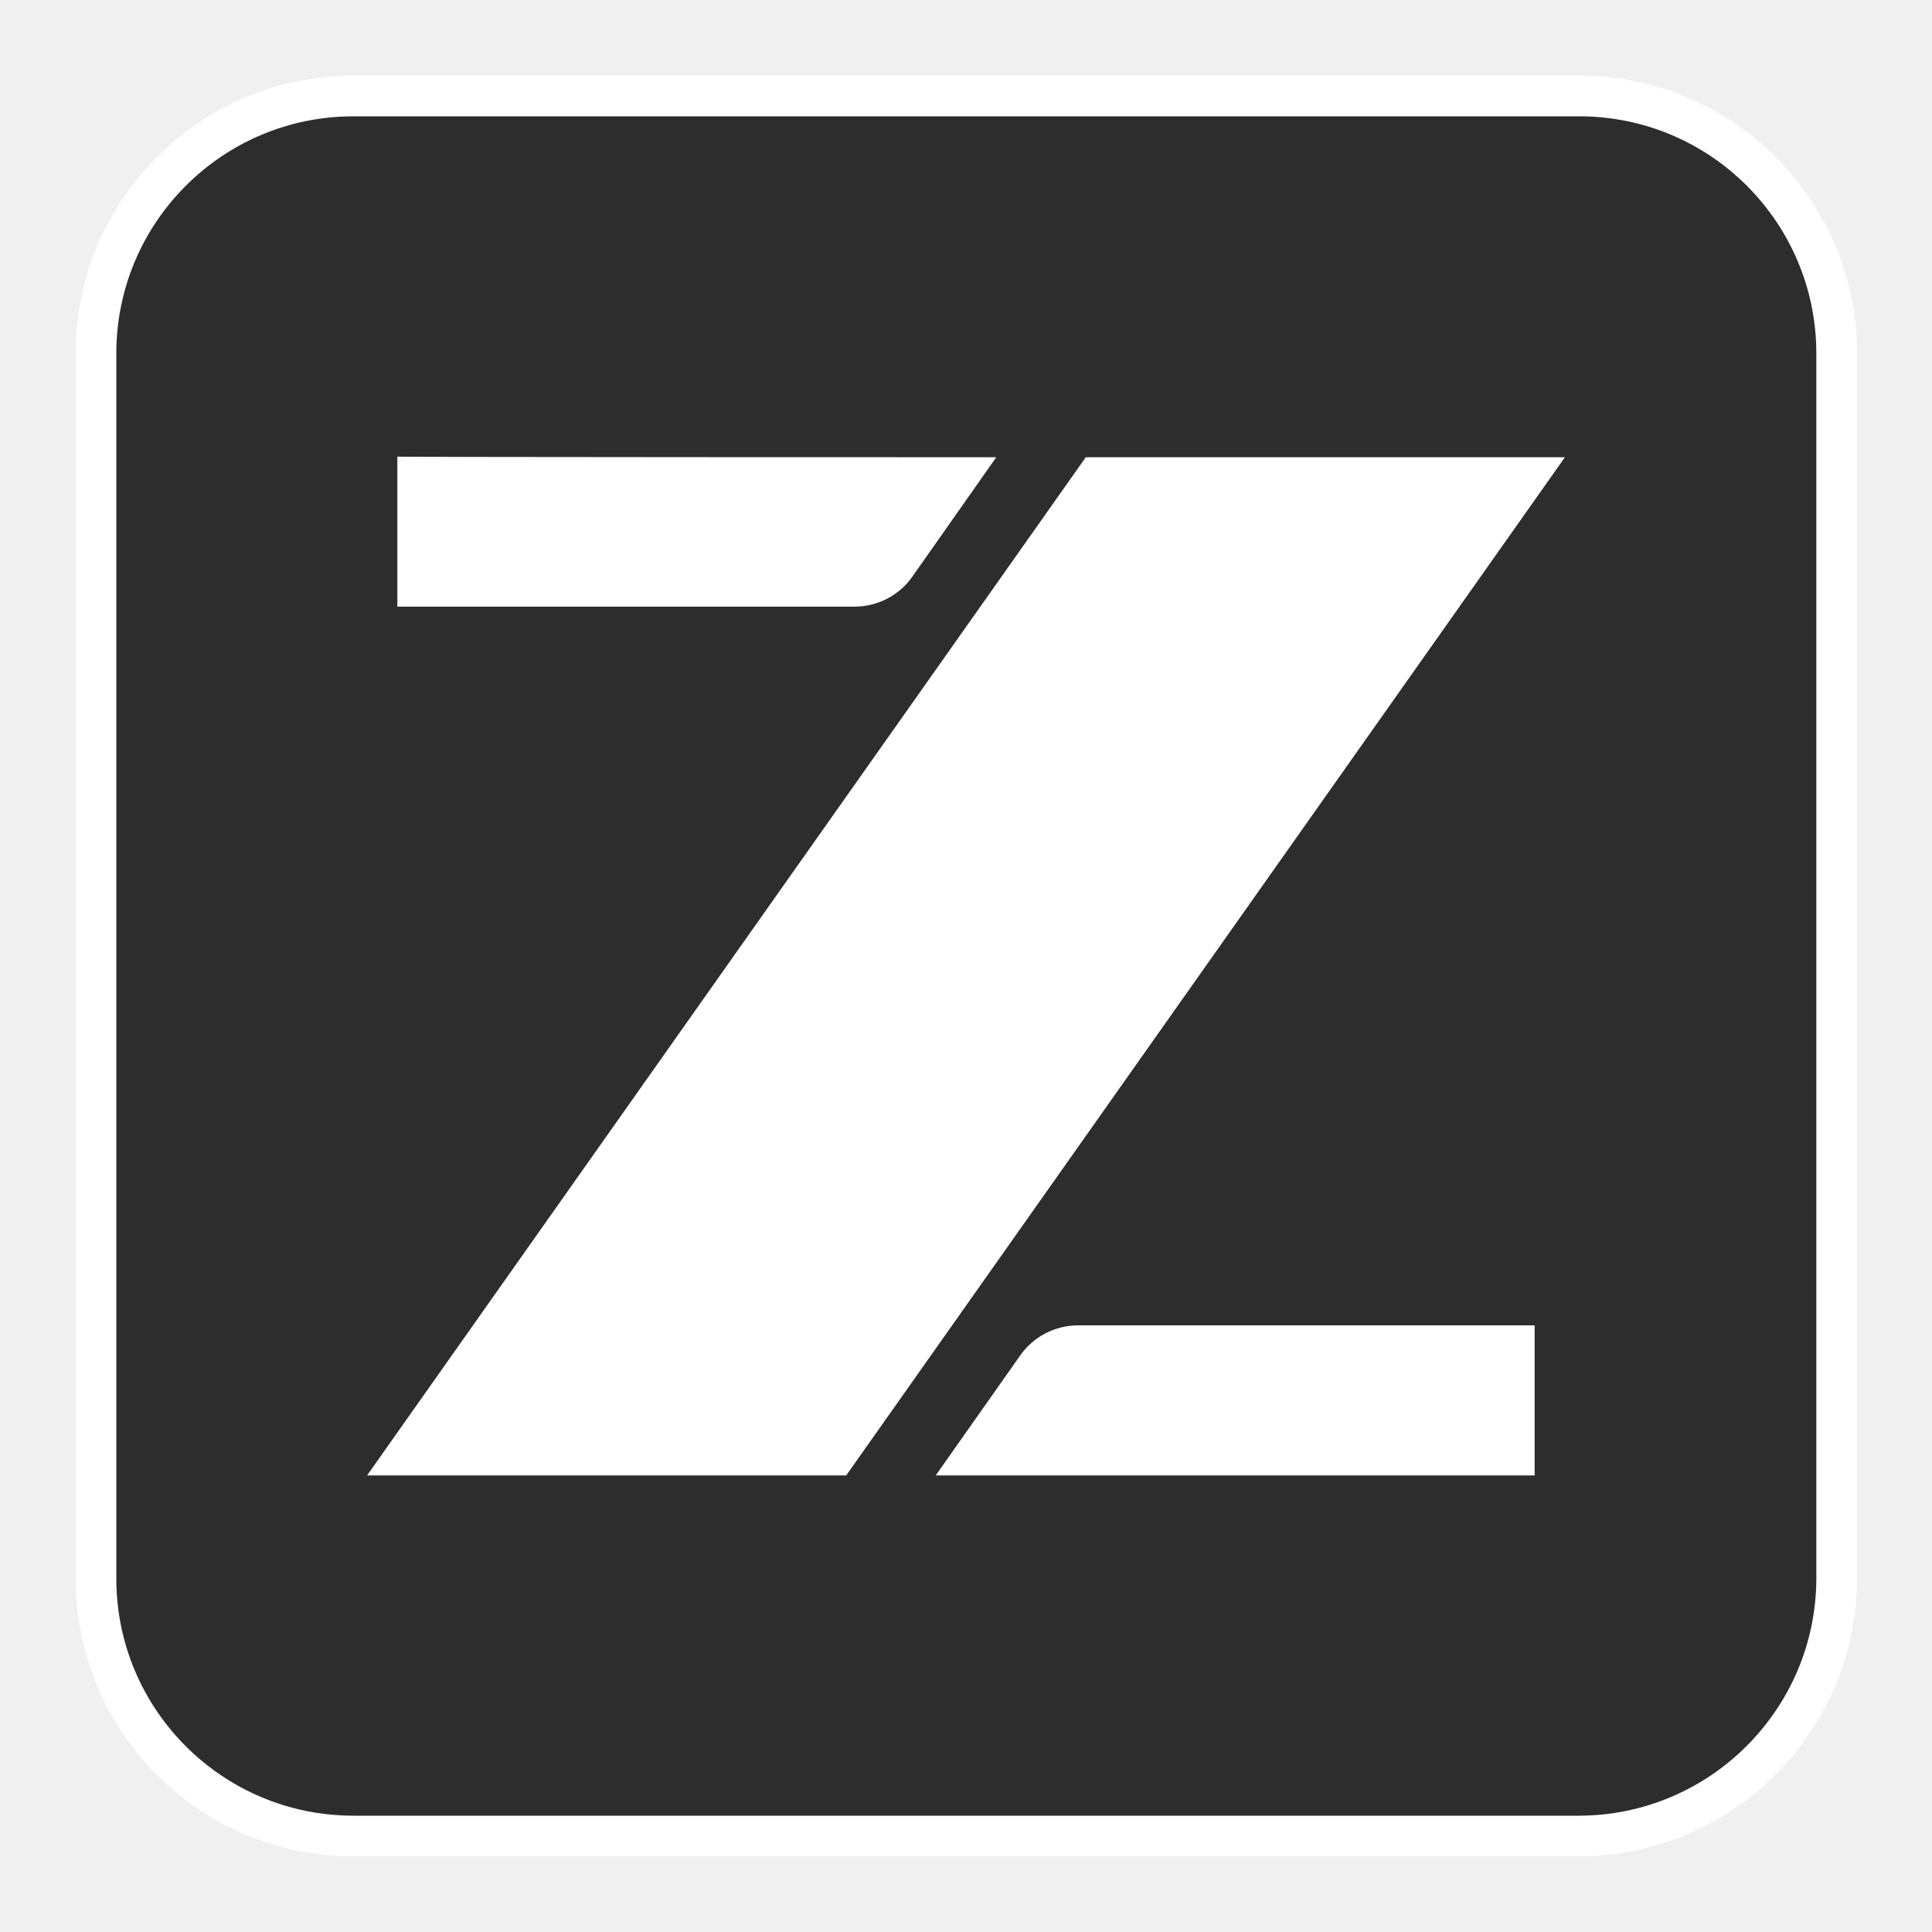
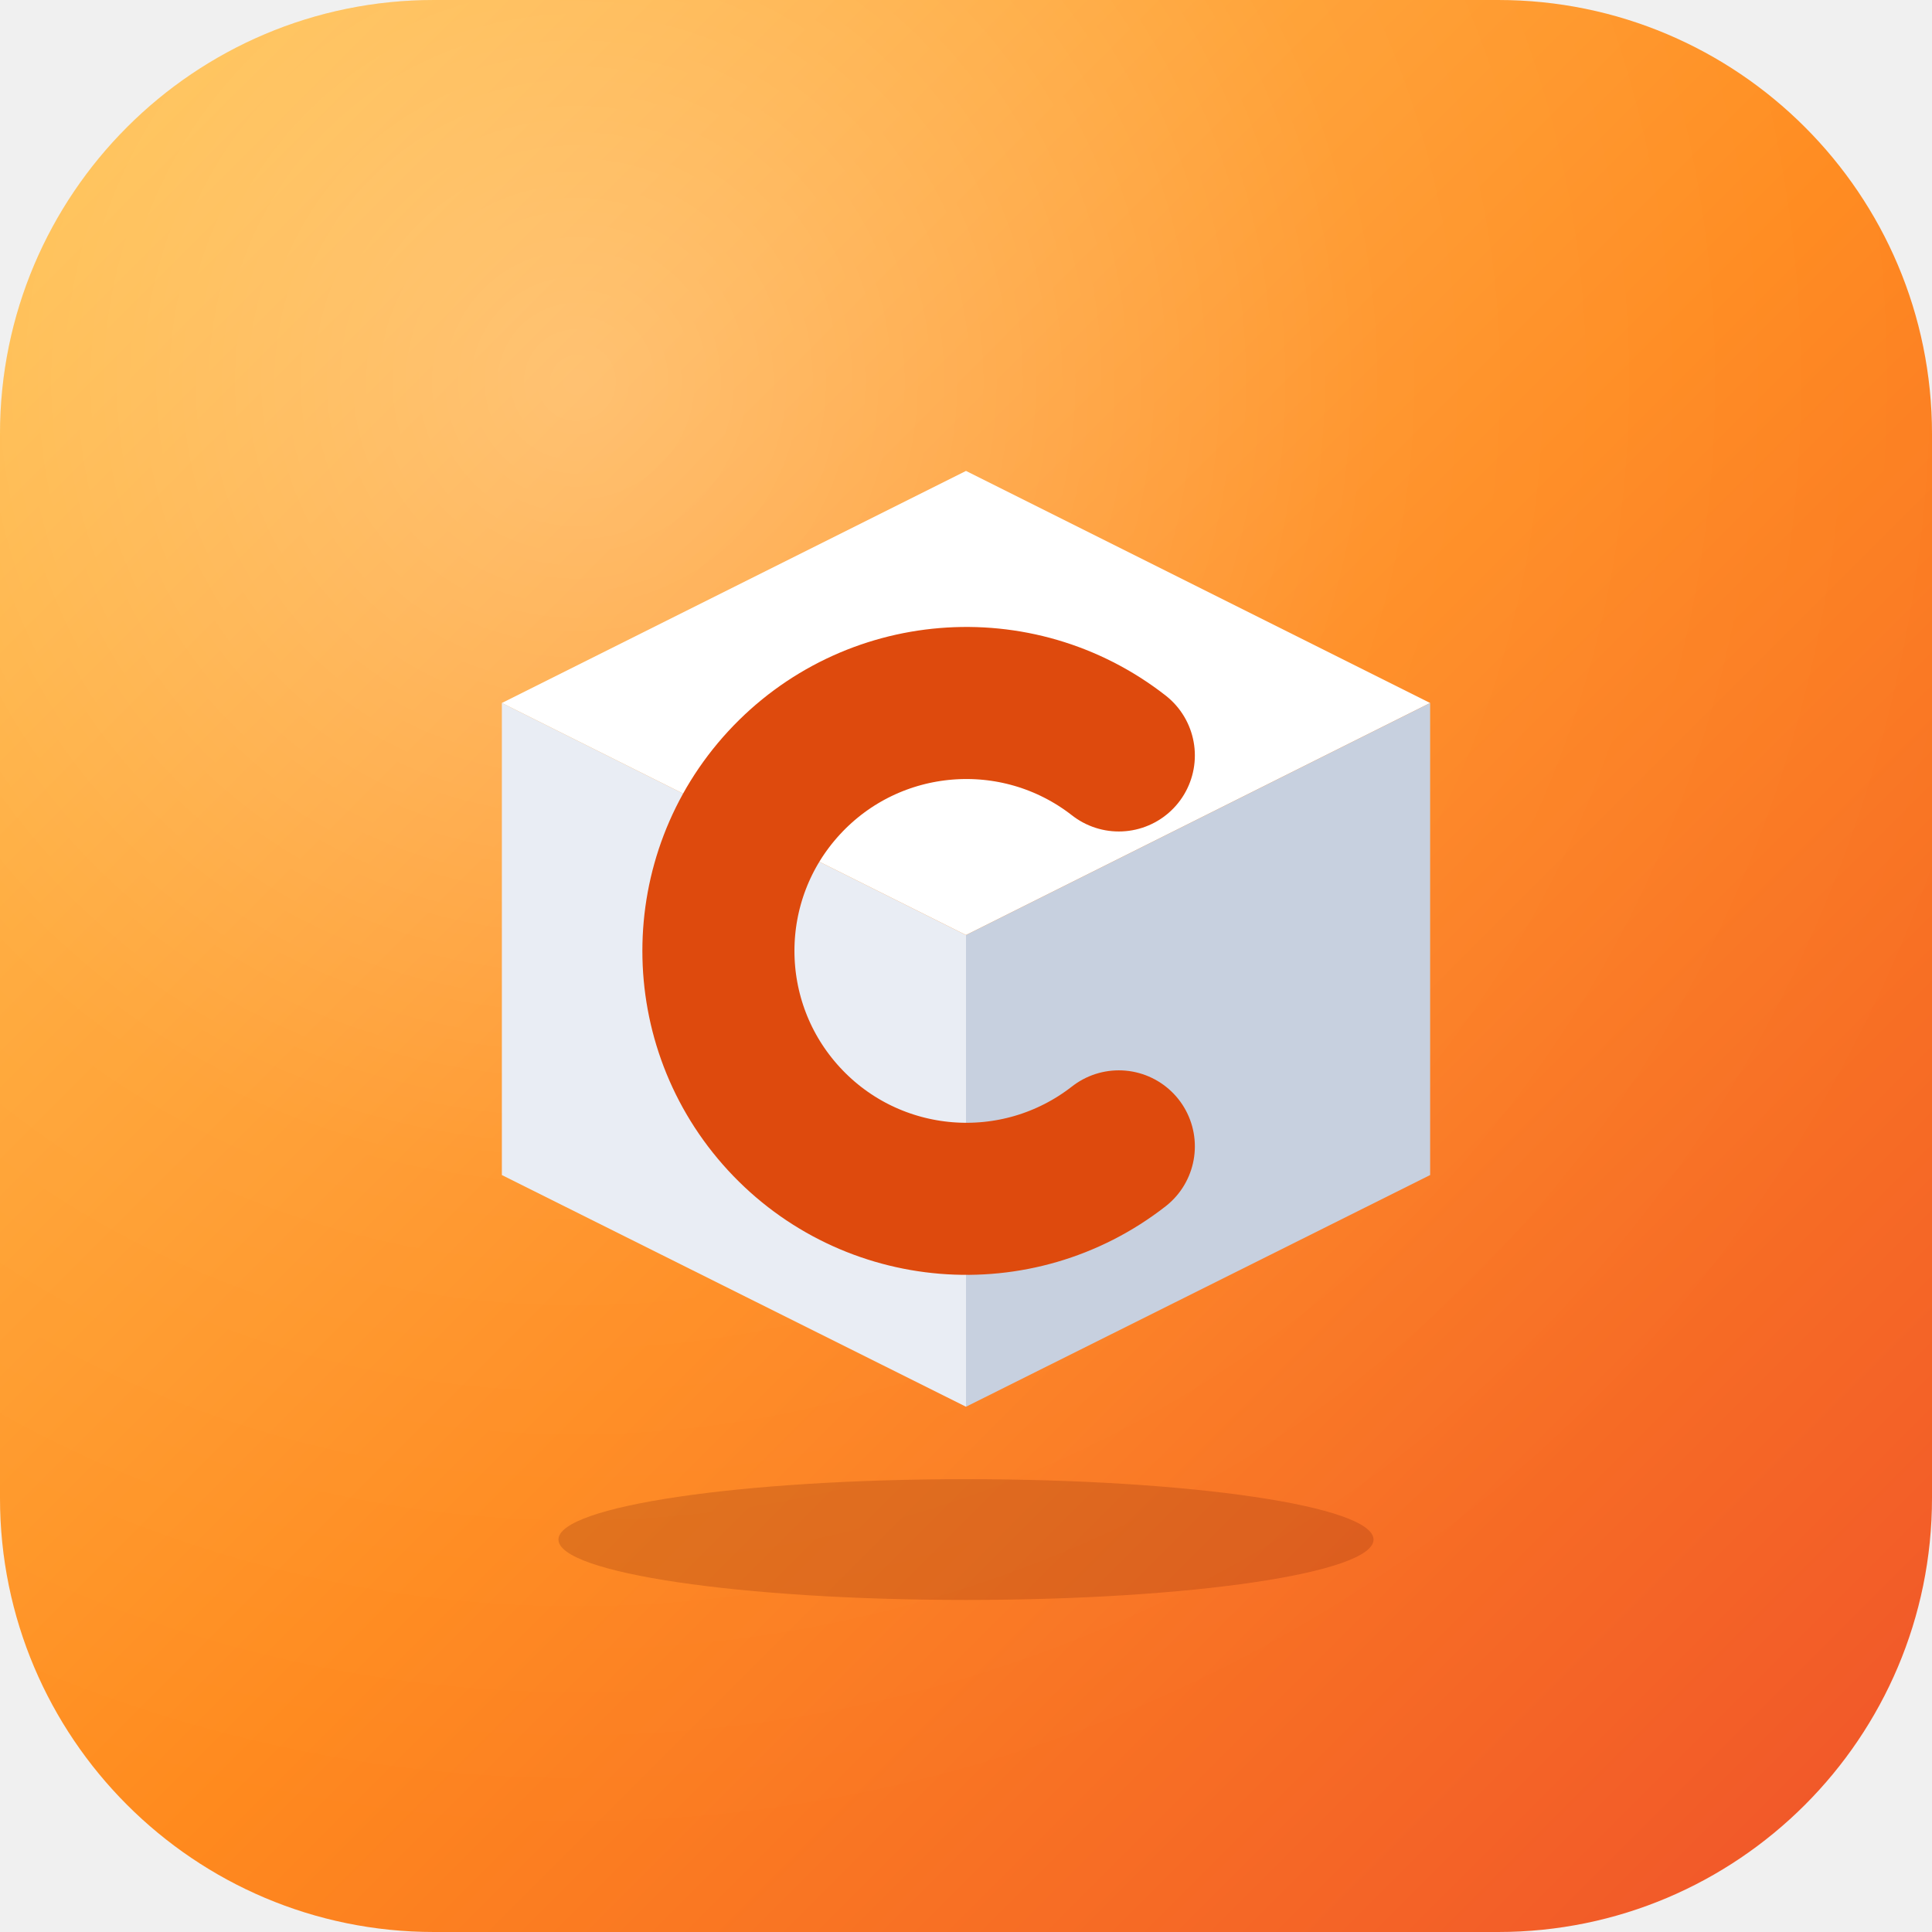
- <svg xmlns="http://www.w3.org/2000/svg" version="1.1" x="0px" y="0px" viewBox="0 0 30 30" style="enable-background:new 0 0 30 30;" xml:space="preserve">
+ <svg xmlns="http://www.w3.org/2000/svg" viewBox="0 0 512 512" width="512" height="512">
  <defs>
-     <style type="text/css">
-     .st194{fill:#2D2D2D;stroke:#FFFFFF;stroke-width:0.632;stroke-miterlimit:10;}
-     .st23{fill:#FFFFFF;}
- 
-     .z-breathe {
-       animation: breathe 2.5s ease-in-out infinite;
-     }
- 
-     @keyframes breathe {
-       0%, 100% { opacity: 0.7; }
-       50% { opacity: 1; }
-     }
-   </style>
+     <linearGradient id="g" x1="0" y1="0" x2="1" y2="1">
+       <stop offset="0" stop-color="#FFC24A" />
+       <stop offset="0.52" stop-color="#FF8A1E" />
+       <stop offset="1" stop-color="#EF512B" />
+     </linearGradient>
+     <radialGradient id="hl" cx="0.3" cy="0.2" r="0.75">
+       <stop offset="0" stop-color="#FFFFFF" stop-opacity="0.30" />
+       <stop offset="0.55" stop-color="#FFFFFF" stop-opacity="0.06" />
+       <stop offset="1" stop-color="#FFFFFF" stop-opacity="0" />
+     </radialGradient>
  </defs>
-   <g>
-     <path class="st194" d="M24.51,28.51H5.49c-2.21,0-4-1.79-4-4V5.49c0-2.21,1.79-4,4-4h19.03c2.21,0,4,1.79,4,4v19.03     C28.51,26.72,26.72,28.51,24.51,28.51z" />
-     <g class="z-breathe">
-       <path class="st23" d="M15.47,7.1l-1.3,1.85c-0.2,0.29-0.54,0.47-0.9,0.47h-7.1V7.09C6.16,7.1,15.47,7.1,15.47,7.1z" />
-       <polygon class="st23" points="24.3,7.1 13.14,22.91 5.7,22.91 16.86,7.1" />
-       <path class="st23" d="M14.53,22.91l1.31-1.86c0.2-0.29,0.54-0.47,0.9-0.47h7.09v2.33H14.53z" />
-     </g>
+   <rect width="512" height="512" rx="115" fill="url(#g)" />
+   <rect width="512" height="512" rx="115" fill="url(#hl)" />
+   <ellipse cx="256" cy="408" rx="108" ry="16" fill="#7A1E04" opacity="0.22" />
+   <g stroke-linejoin="round">
+     <polygon points="256.0,124.8 379.0,186.3 256.0,247.8 133.0,186.3" fill="#FFFFFF" />
+     <polygon points="133.0,186.3 256.0,247.8 256.0,372.8 133.0,311.4" fill="#E9EDF4" />
+     <polygon points="379.0,186.3 379.0,311.4 256.0,372.8 256.0,247.8" fill="#C7D0DF" />
  </g>
+   <path d="M 296.5 200.2 A 65.7 65.7 0 1 0 296.5 303.8" fill="none" stroke="#DE4A0D" stroke-width="40.3" stroke-linecap="round" />
</svg>
